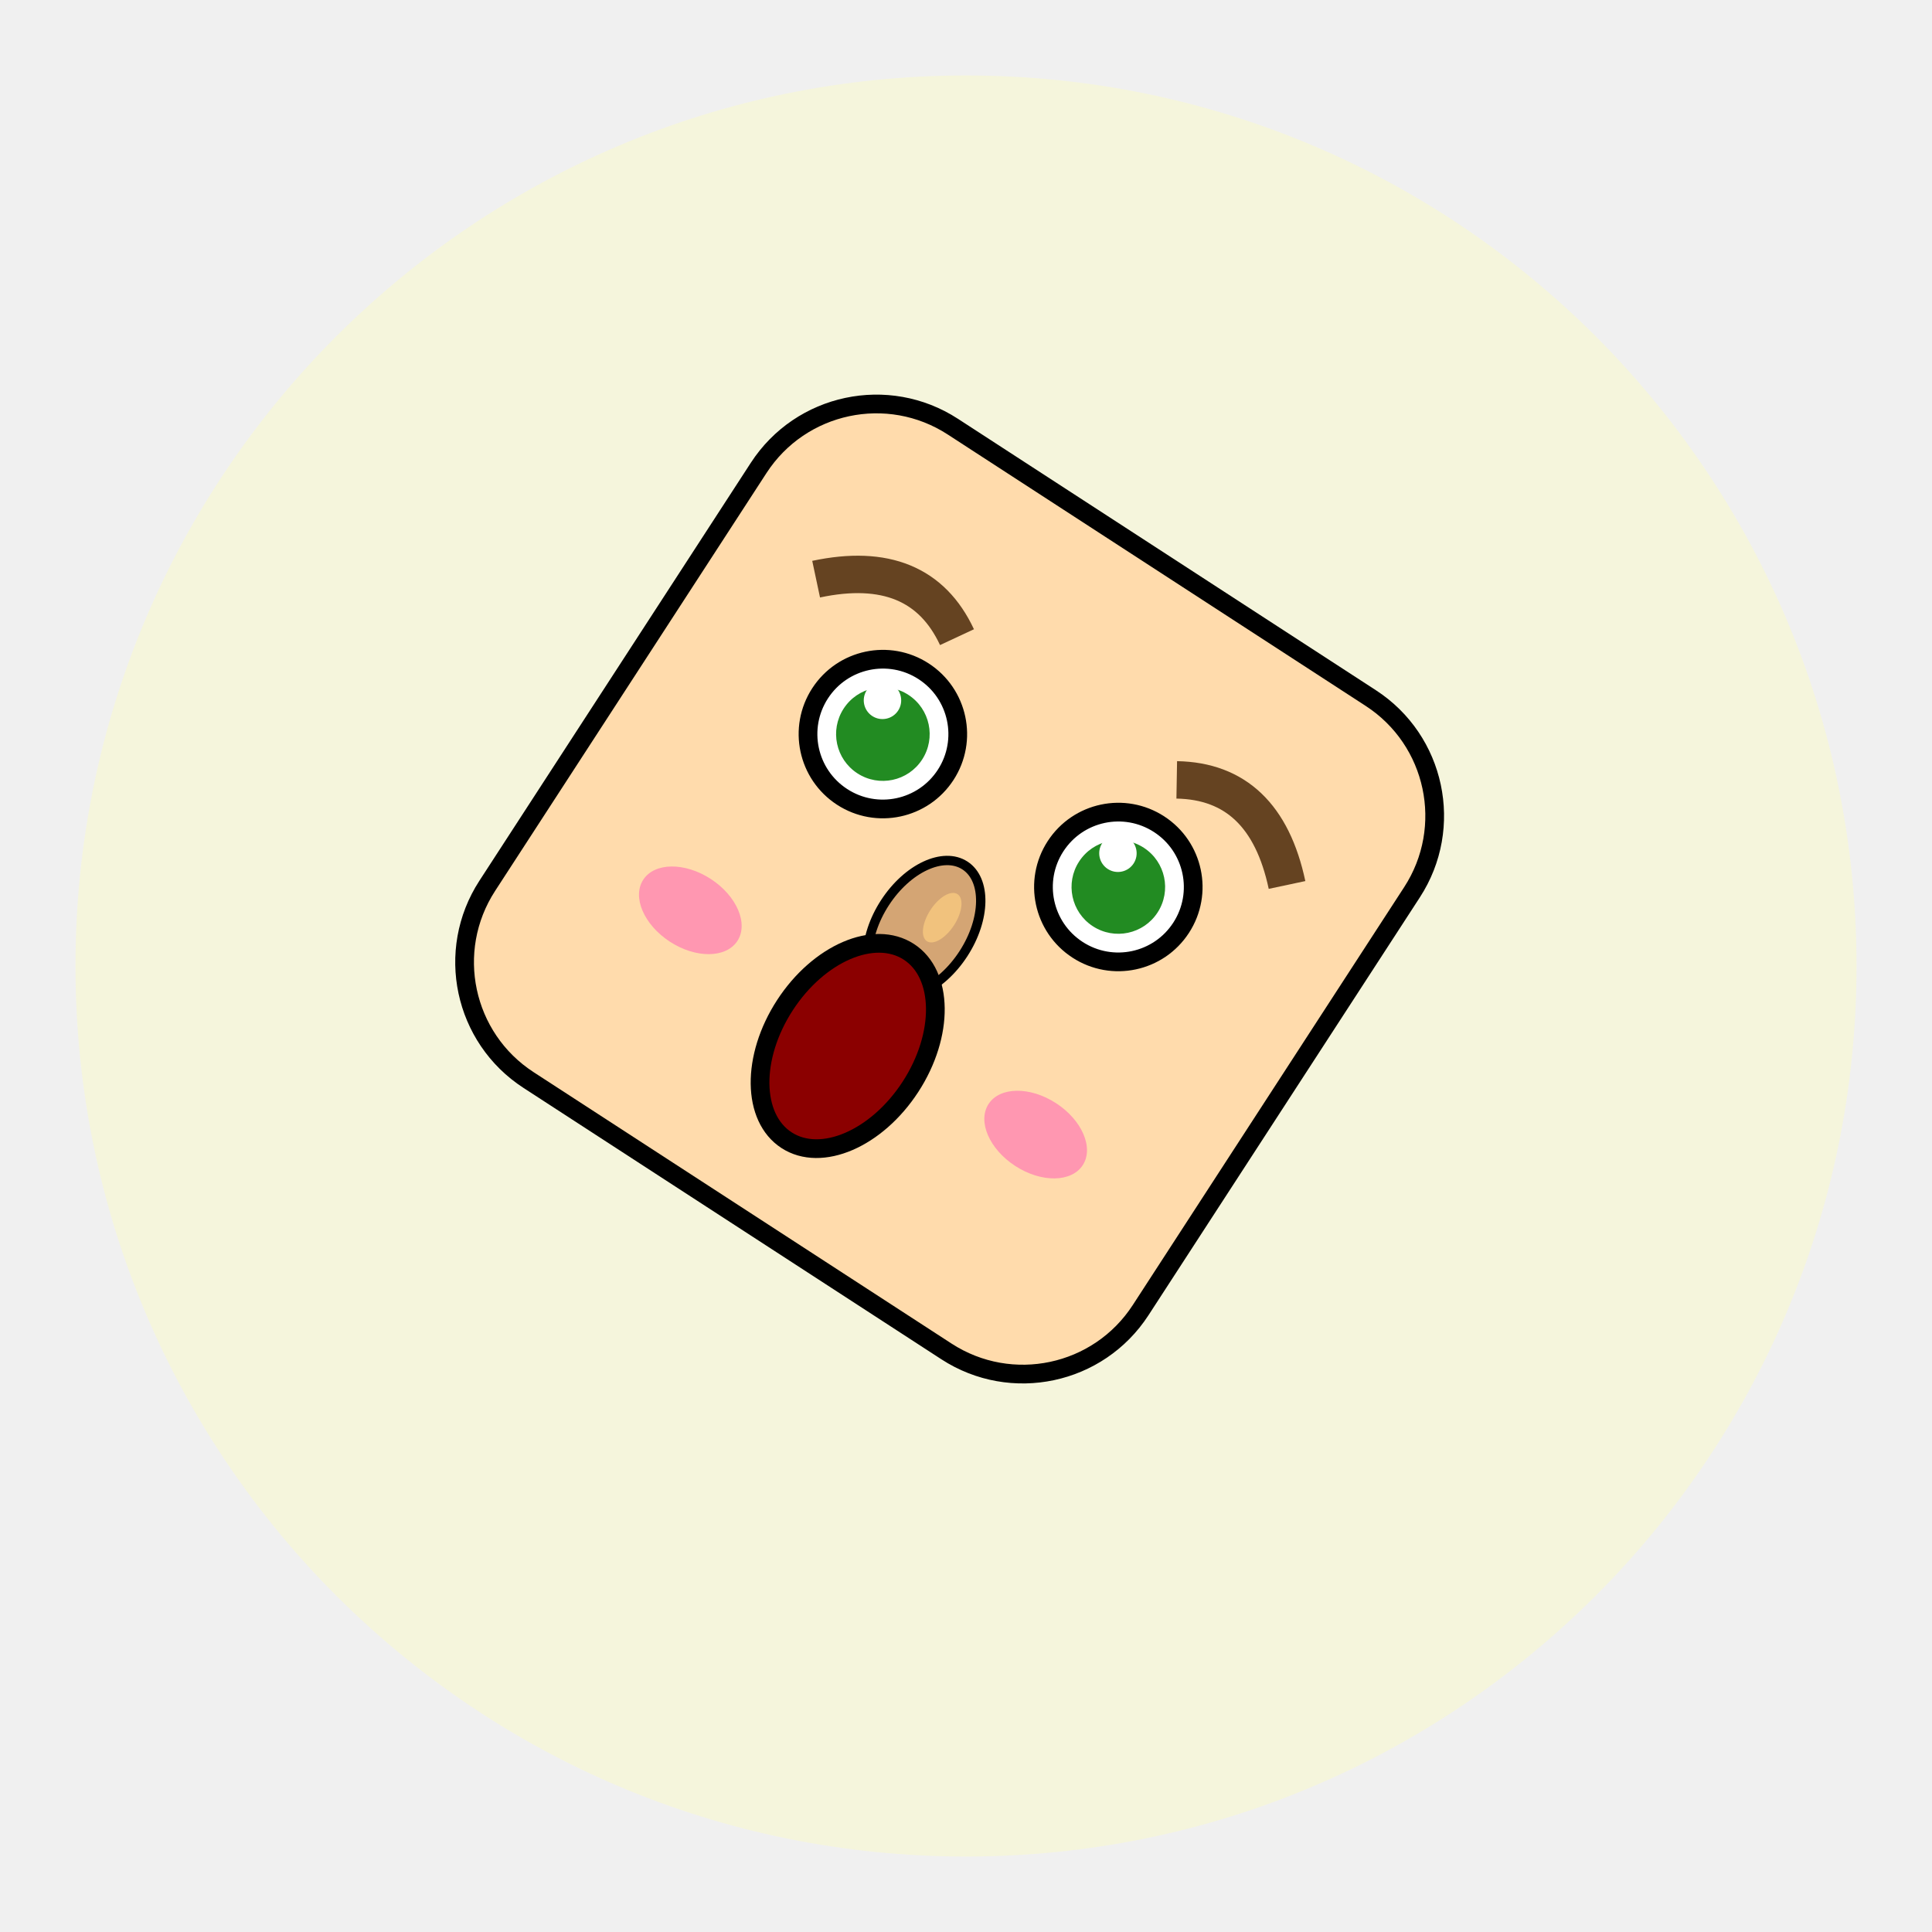
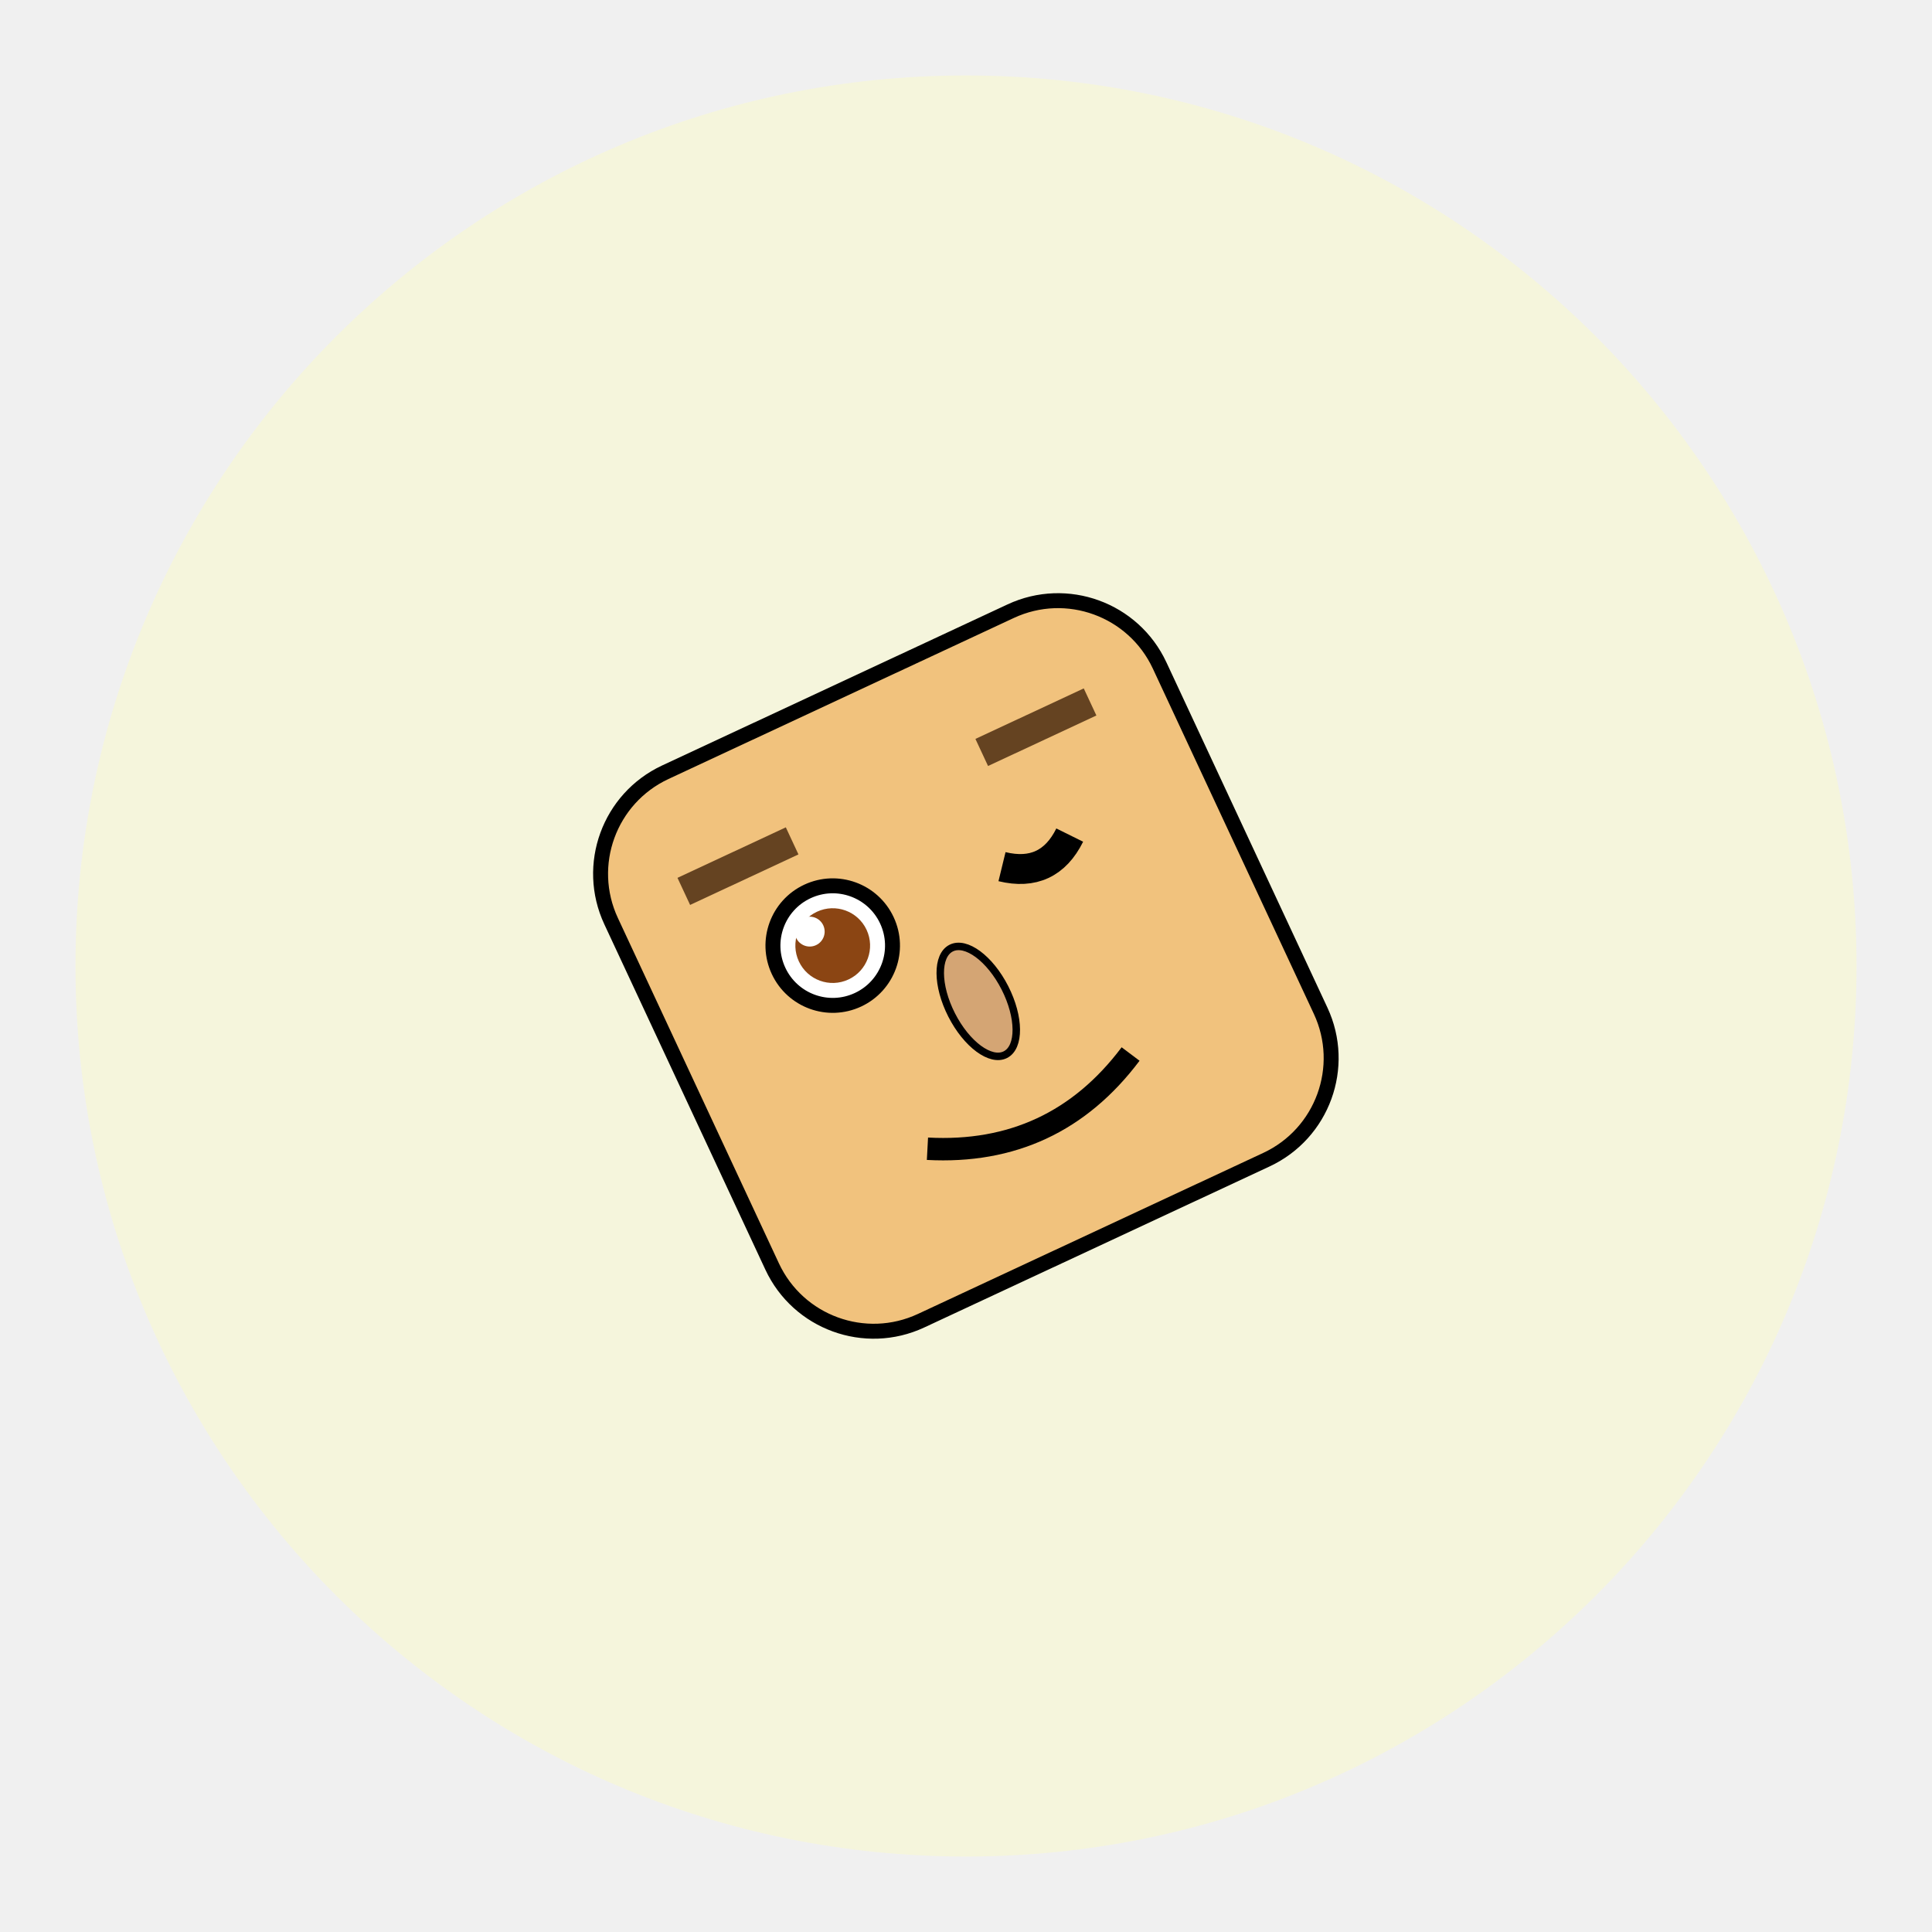
<svg xmlns="http://www.w3.org/2000/svg" width="256" height="256">
  <defs>
-     <clipPath id="clip-689706fe37ee9">
+     <clipPath id="clip-6897179817d7f">
      <circle cx="128" cy="128" r="118" />
    </clipPath>
  </defs>
-   <g clip-path="url(#clip-689706fe37ee9)">
-     <g transform="rotate(33 128 128) scale(1.24) translate(-30.72,-30.72) scale(-1,1) translate(-256,0)">
-       <rect width="100%" height="100%" rx="18" ry="18" fill="#F5F5DC" />
-       <rect x="86.375" y="86.375" width="83.25" height="83.25" rx="15" ry="15" fill="#FFDBAC" stroke="#000" stroke-width="2" />
-       <circle cx="113" cy="118" r="8" fill="white" stroke="#000" stroke-width="2" />
+   <g clip-path="url(#clip-6897179817d7f)">
+     <g transform="rotate(-25 128 128) scale(0.99) translate(1.28,1.28) scale(-1,1) translate(-256,0)">
+       <rect width="100%" height="100%" rx="14" ry="14" fill="#F5F5DC" />
+       <rect x="87.5" y="87.5" width="81" height="81" rx="15" ry="15" fill="#F1C27D" stroke="#000" stroke-width="2" />
+       <path d="M 108 118 Q 113 122 118 118" stroke="#000" stroke-width="4" fill="none" />
      <circle cx="143" cy="118" r="8" fill="white" stroke="#000" stroke-width="2" />
-       <circle cx="113" cy="118" r="5" fill="#228B22" />
-       <circle cx="143" cy="118" r="5" fill="#228B22" />
-       <circle cx="115" cy="115" r="2" fill="white" />
+       <circle cx="143" cy="118" r="5" fill="#8B4513" />
      <circle cx="145" cy="115" r="2" fill="white" />
-       <path d="M 98 108 Q 106 100 114 105" stroke="#654321" stroke-width="4" fill="none" />
-       <path d="M 142 105 Q 150 100 158 108" stroke="#654321" stroke-width="4" fill="none" />
-       <ellipse cx="128" cy="133" rx="5" ry="8" fill="#D4A574" stroke="#000" stroke-width="1" />
-       <ellipse cx="127" cy="131" rx="1.5" ry="3" fill="#F1C27D" />
-       <ellipse cx="106" cy="145" rx="6" ry="4" fill="#FF69B4" fill-opacity="0.6" />
-       <ellipse cx="150" cy="145" rx="6" ry="4" fill="#FF69B4" fill-opacity="0.6" />
-       <ellipse cx="128" cy="148" rx="8" ry="12" fill="#8B0000" stroke="#000" stroke-width="2" />
+       <line x1="98" y1="103" x2="114" y2="103" stroke="#654321" stroke-width="4" />
+       <line x1="142" y1="103" x2="158" y2="103" stroke="#654321" stroke-width="4" />
+       <ellipse cx="128.5" cy="133" rx="4" ry="8" fill="#D4A574" stroke="#000" stroke-width="1" transform="rotate(2 128.5 133)" />
+       <path d="M 113 148 Q 128 156 143 148" stroke="#000" stroke-width="3" fill="none" />
    </g>
  </g>
</svg>
